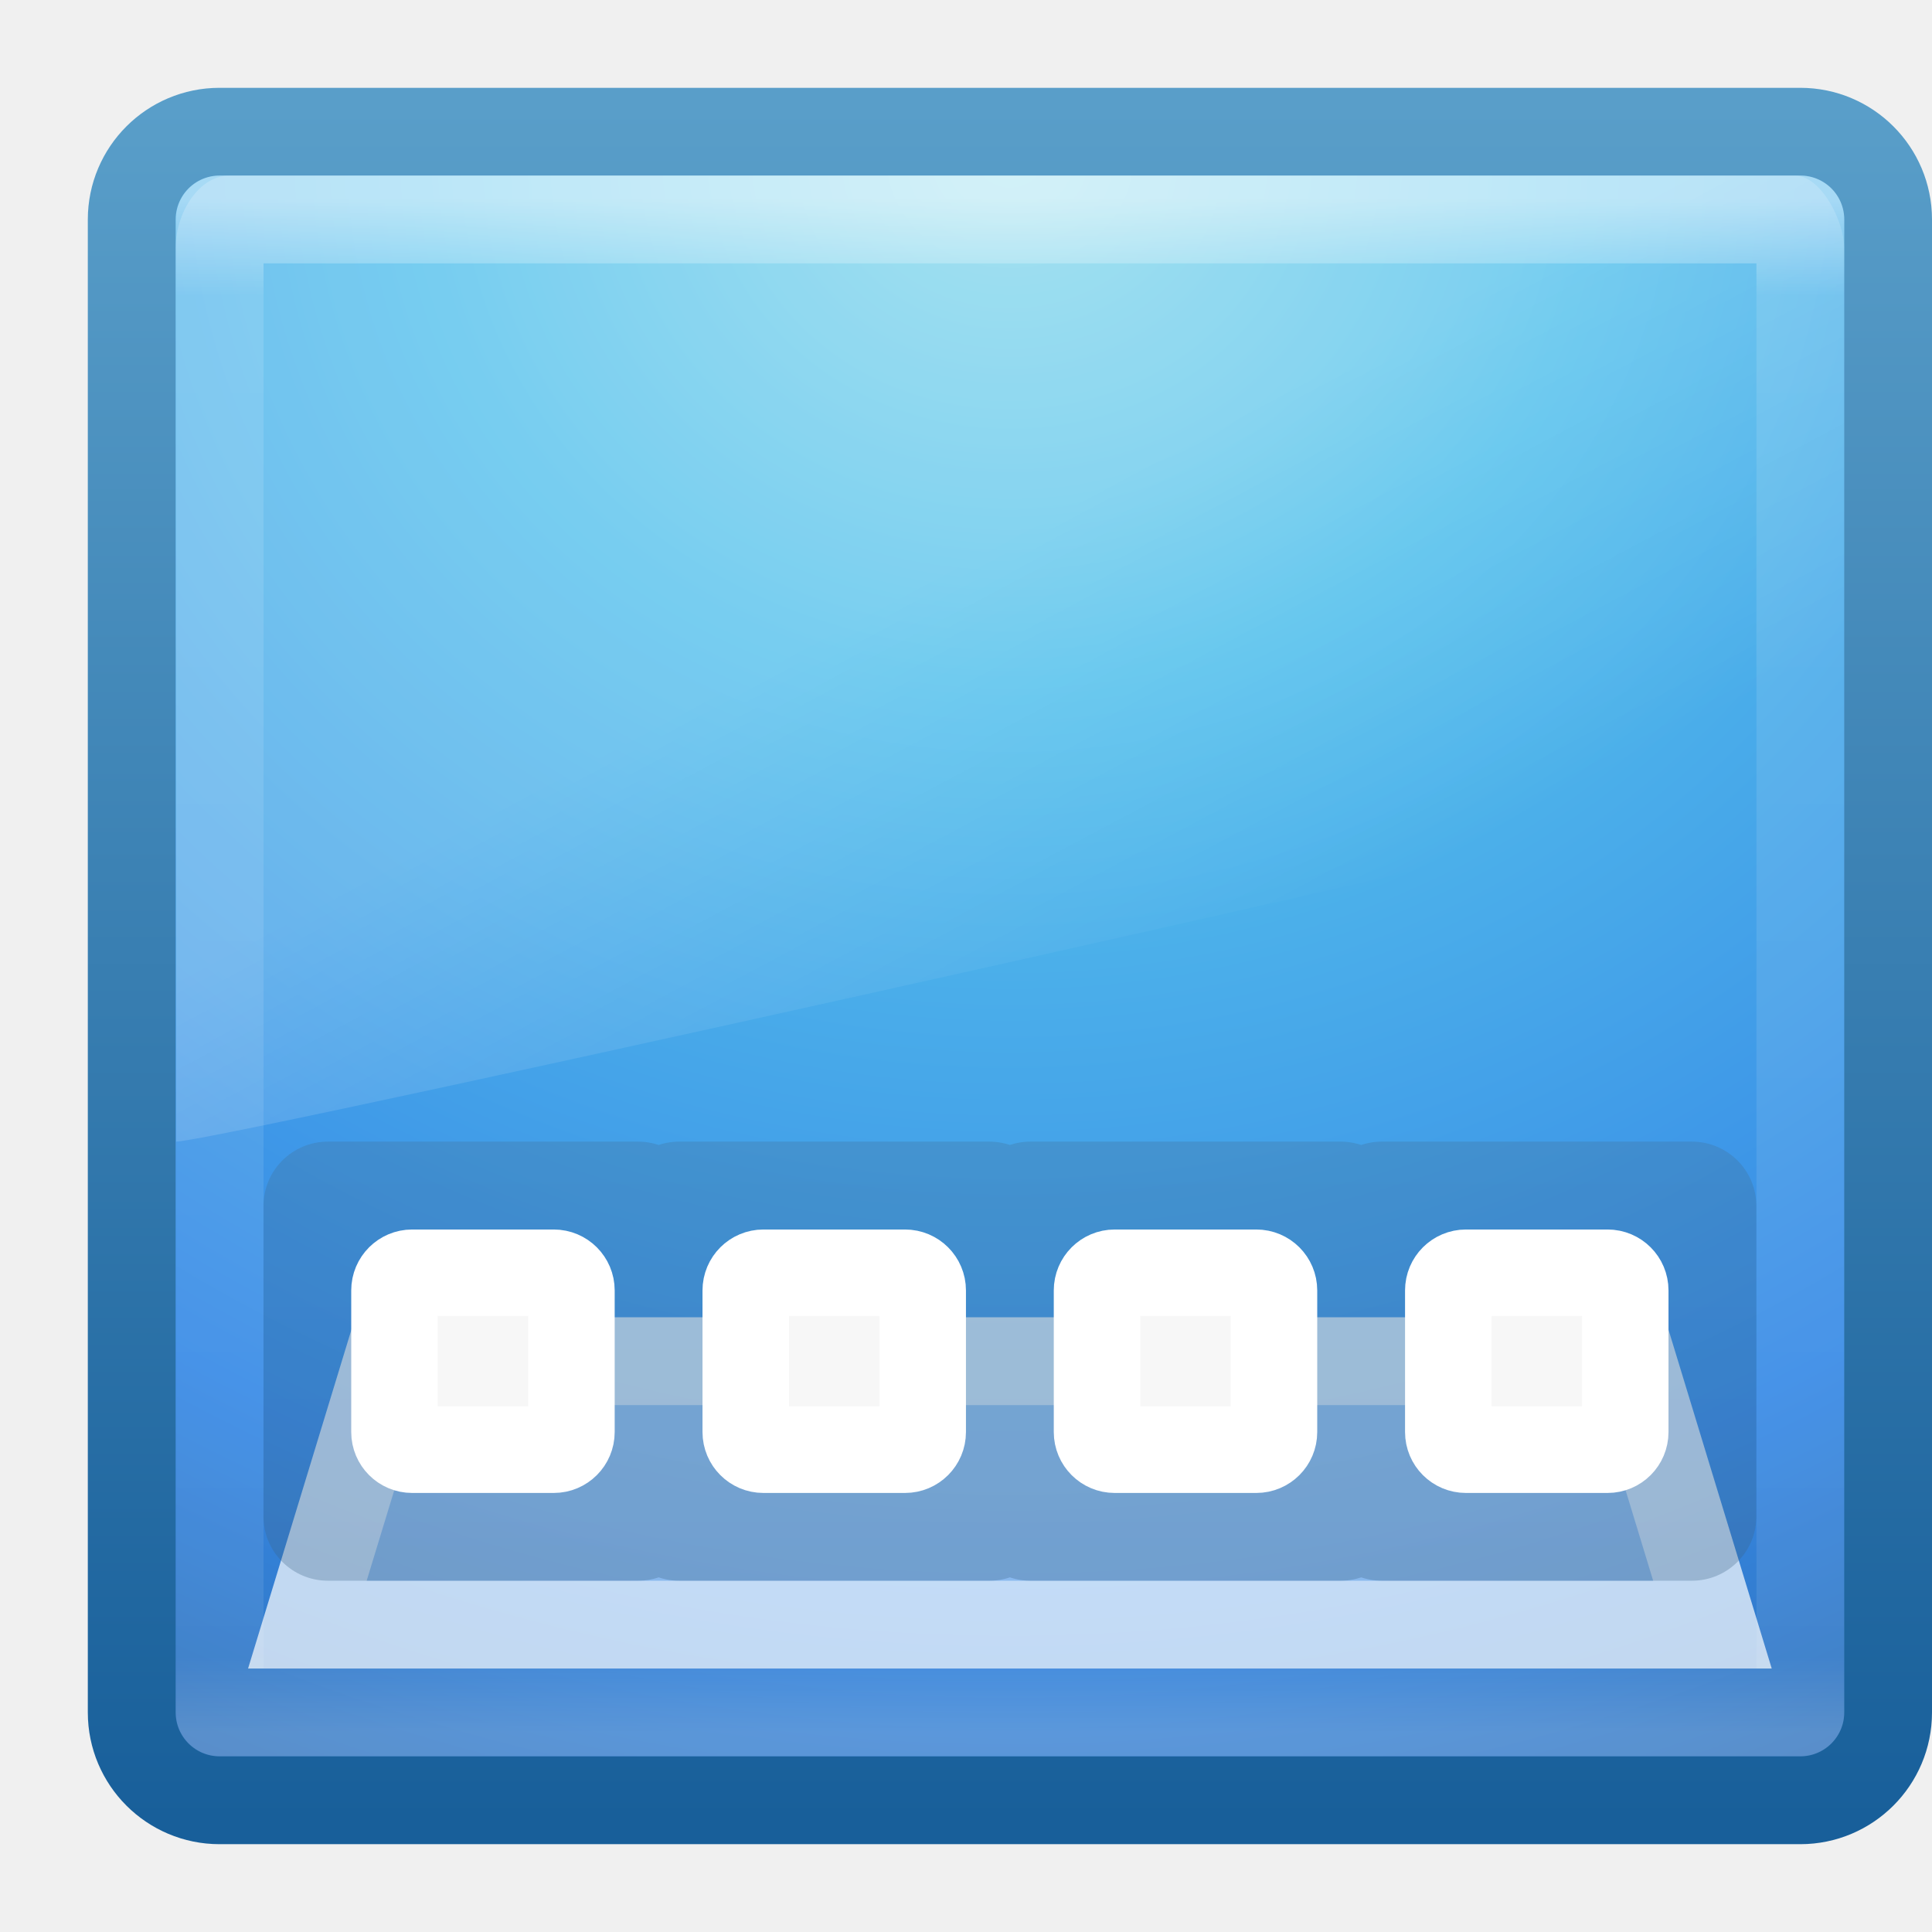
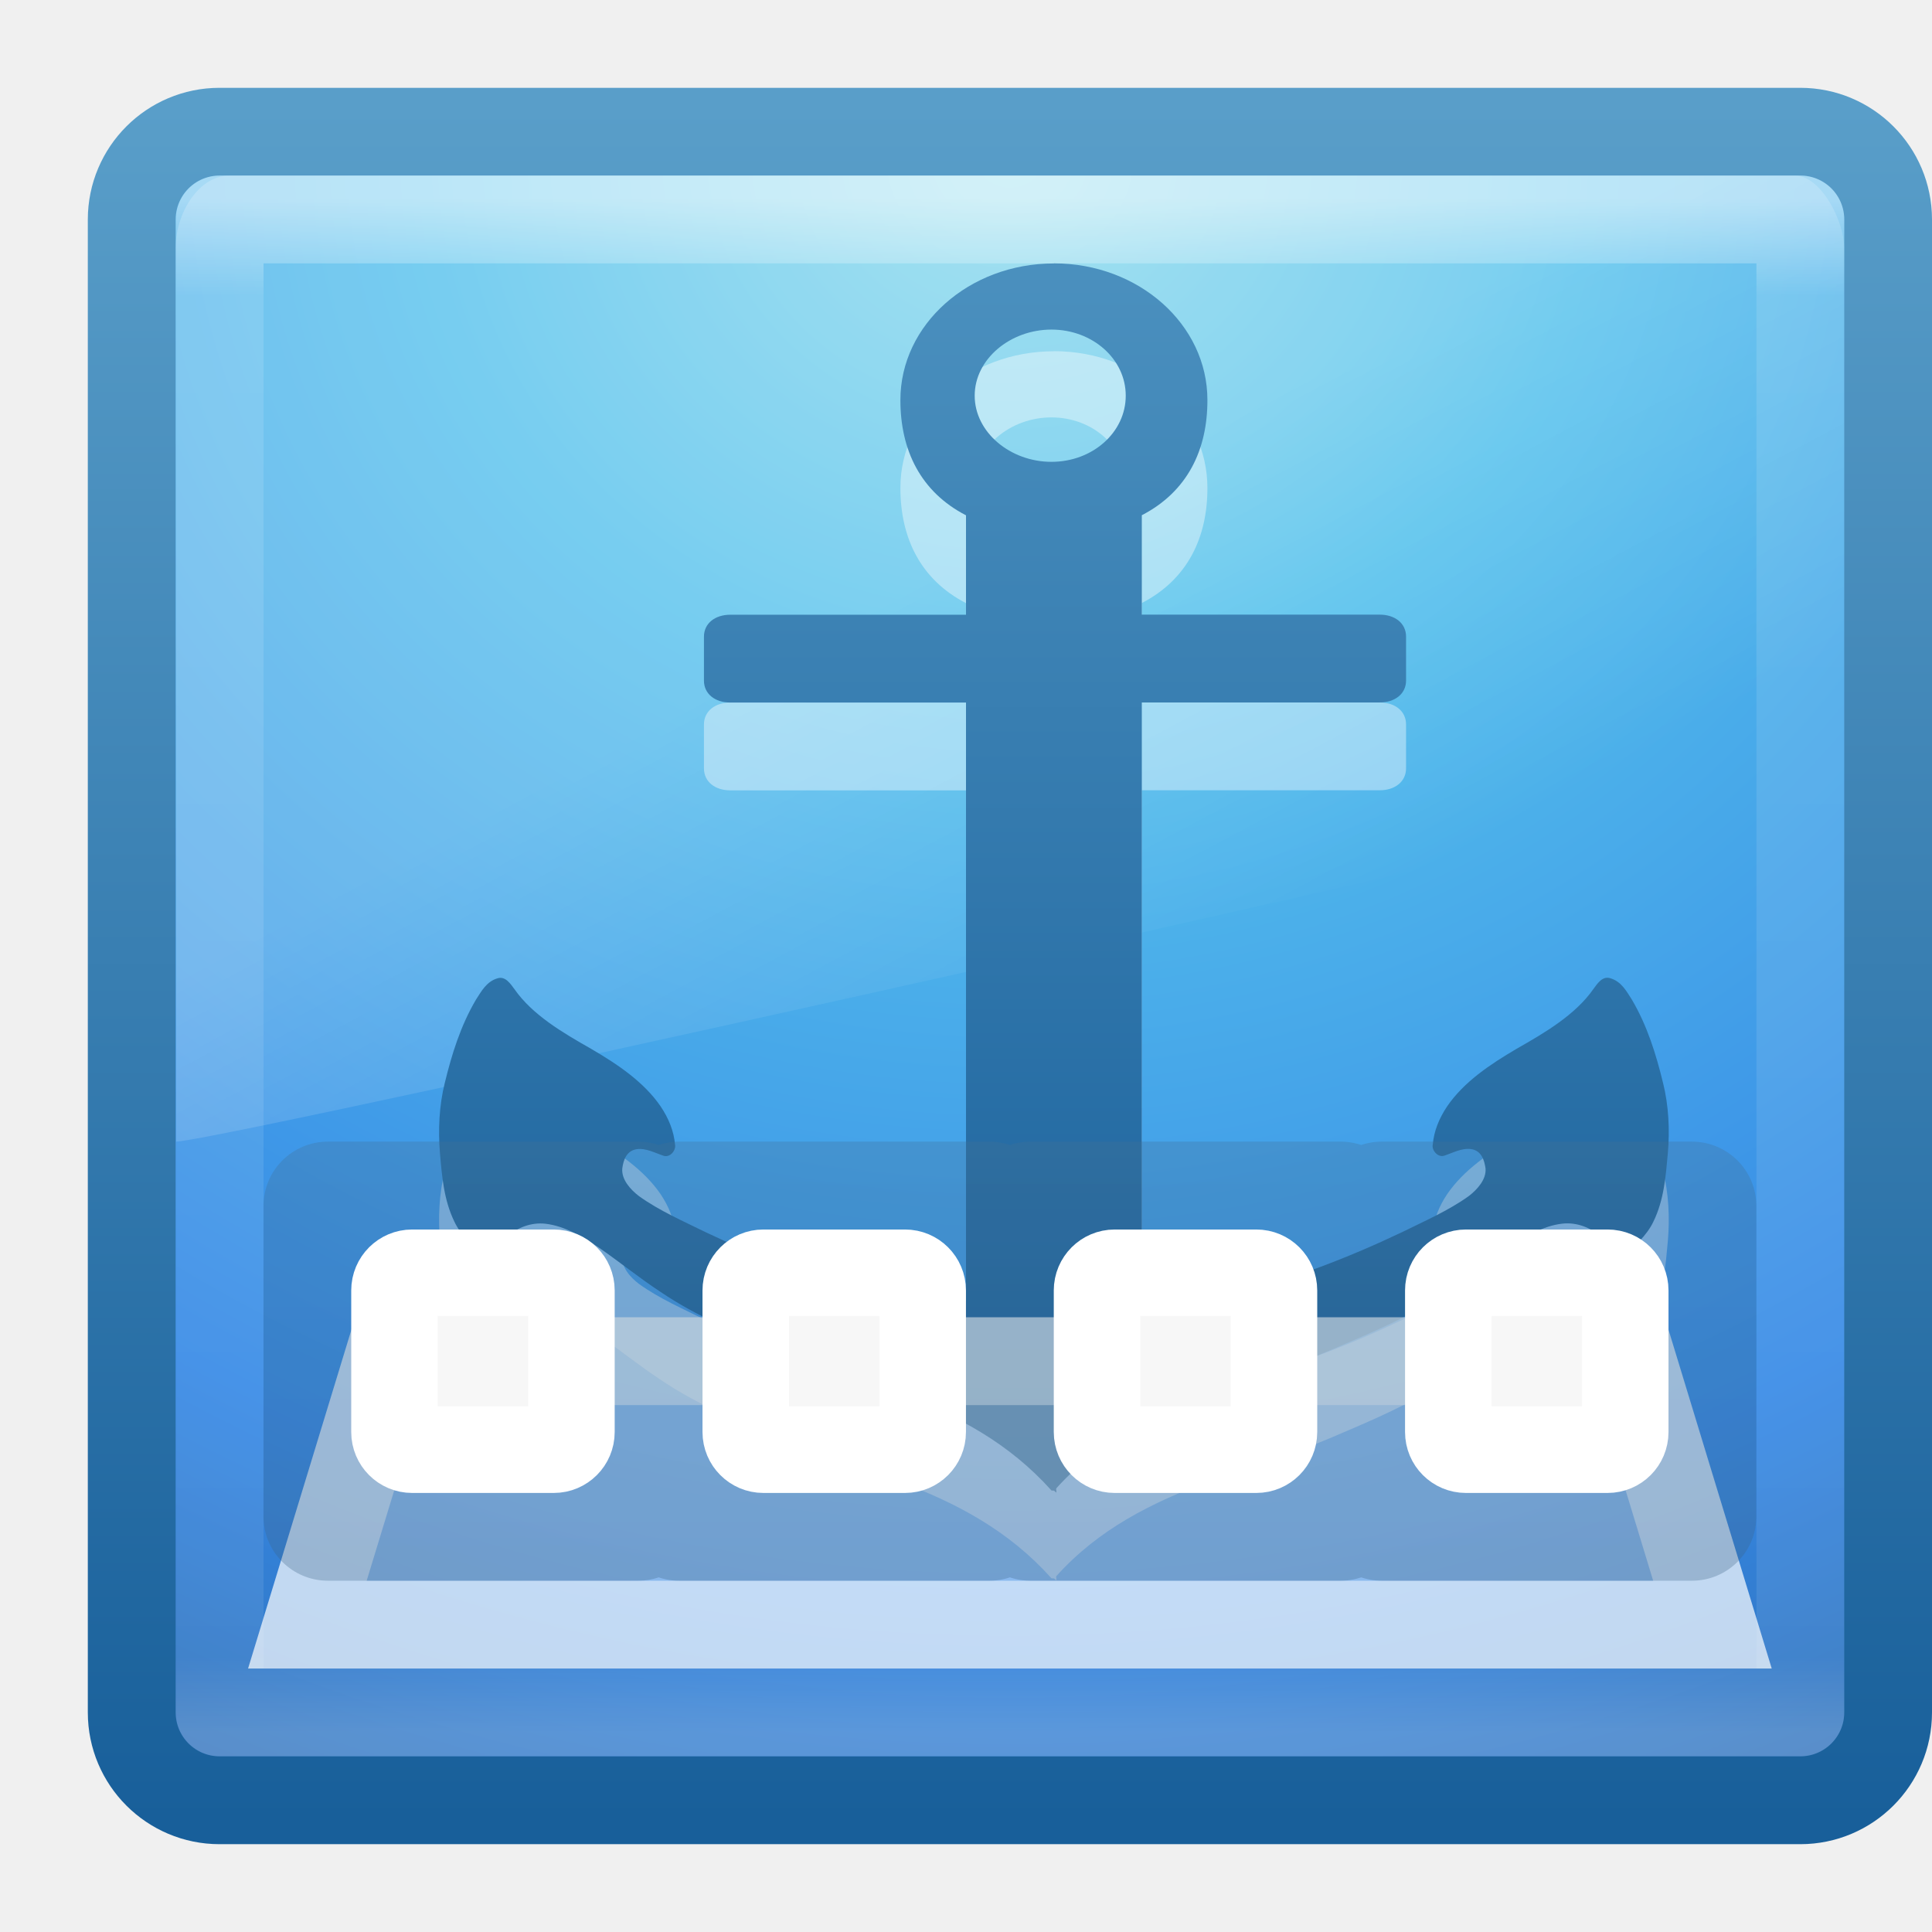
- <svg xmlns="http://www.w3.org/2000/svg" xmlns:xlink="http://www.w3.org/1999/xlink" width="22" height="22" id="svg4230" version="1.1">
-   <defs id="defs4232">
-     <linearGradient xlink:href="#linearGradient8265-821-176-38-919-66-249-7-7-8" id="linearGradient3289" gradientUnits="userSpaceOnUse" gradientTransform="matrix(0.4124892,0,0,0.5963988,1.580942,8.593243)" x1="16.626" y1="15.298" x2="20.055" y2="24.628" />
+ <svg xmlns="http://www.w3.org/2000/svg" xmlns:xlink="http://www.w3.org/1999/xlink" version="1.1" width="22" height="22" id="svg4107">
+   <defs id="defs4109">
+     <linearGradient x1="19.875" y1="38.245" x2="19.875" y2="-61.256" id="linearGradient3198" xlink:href="#linearGradient3707-319-631-407-1-846-5-4-5-17" gradientUnits="userSpaceOnUse" gradientTransform="matrix(-0.25,0,0,0.25,25.21574,20.75)" />
+     <linearGradient id="linearGradient3707-319-631-407-1-846-5-4-5-17">
+       <stop id="stop3788-4-8-9-5" style="stop-color:#365a7c;stop-opacity:1" offset="0" />
+       <stop id="stop3790-2-1-9-9" style="stop-color:#5ea1ca;stop-opacity:1" offset="1" />
+     </linearGradient>
+     <linearGradient x1="162.654" y1="226.921" x2="162.654" y2="-22.395" id="linearGradient3189" xlink:href="#linearGradient3707-319-631-407-324" gradientUnits="userSpaceOnUse" gradientTransform="matrix(0.07818215,0,0,0.07224643,2.07819,10.66102)" />
+     <linearGradient id="linearGradient3707-319-631-407-324">
+       <stop id="stop3760" style="stop-color:#185f9a;stop-opacity:1" offset="0" />
+       <stop id="stop3762" style="stop-color:#599ec9;stop-opacity:1" offset="1" />
+     </linearGradient>
+     <linearGradient x1="16.626" y1="15.298" x2="20.055" y2="24.628" id="linearGradient3289" xlink:href="#linearGradient8265-821-176-38-919-66-249-7-7-8" gradientUnits="userSpaceOnUse" gradientTransform="matrix(0.4124892,0,0,0.5963988,1.580942,8.593243)" />
    <linearGradient id="linearGradient8265-821-176-38-919-66-249-7-7-8">
      <stop id="stop2687-1-9-6" style="stop-color:#ffffff;stop-opacity:1" offset="0" />
      <stop id="stop2689-5-4-8" style="stop-color:#ffffff;stop-opacity:0" offset="1" />
    </linearGradient>
-     <linearGradient y2="43" x2="24" y1="5" x1="24" gradientTransform="matrix(0.4864865,0,0,0.4594595,-0.1744283,9.971733)" gradientUnits="userSpaceOnUse" id="linearGradient3302" xlink:href="#linearGradient3924" />
+     <linearGradient x1="24" y1="5" x2="24" y2="43" id="linearGradient3302" xlink:href="#linearGradient3924" gradientUnits="userSpaceOnUse" gradientTransform="matrix(0.4864865,0,0,0.4594595,-0.1744284,9.971733)" />
    <linearGradient id="linearGradient3924">
      <stop id="stop3926" style="stop-color:#ffffff;stop-opacity:1" offset="0" />
      <stop id="stop3928" style="stop-color:#ffffff;stop-opacity:0.235" offset="0.063" />
      <stop id="stop3930" style="stop-color:#ffffff;stop-opacity:0.157" offset="0.951" />
      <stop id="stop3932" style="stop-color:#ffffff;stop-opacity:0.392" offset="1" />
    </linearGradient>
-     <radialGradient xlink:href="#linearGradient2867-449-88-871-390-598-476-591-434-148-57-177" id="radialGradient3295" gradientUnits="userSpaceOnUse" gradientTransform="matrix(0,1.138534,-1.267824,-2.0976135e-8,22.21287,3.249711)" cx="7.496" cy="8.45" fx="7.496" fy="8.45" r="20" />
+     <radialGradient cx="7.496" cy="8.45" r="20" fx="7.496" fy="8.45" id="radialGradient3295" xlink:href="#linearGradient2867-449-88-871-390-598-476-591-434-148-57-177" gradientUnits="userSpaceOnUse" gradientTransform="matrix(0,1.138534,-1.267824,-2.0976135e-8,22.21287,3.249711)" />
    <linearGradient id="linearGradient2867-449-88-871-390-598-476-591-434-148-57-177">
-       <stop offset="0" style="stop-color:#90dbec;stop-opacity:1;" id="stop3750" />
-       <stop offset="0.262" style="stop-color:#55c1ec;stop-opacity:1;" id="stop3752" />
-       <stop offset="0.705" style="stop-color:#3689e6;stop-opacity:1;" id="stop3754" />
-       <stop offset="1" style="stop-color:#2b63a0;stop-opacity:1;" id="stop3756" />
+       <stop id="stop3750" style="stop-color:#90dbec;stop-opacity:1" offset="0" />
+       <stop id="stop3752" style="stop-color:#55c1ec;stop-opacity:1" offset="0.262" />
+       <stop id="stop3754" style="stop-color:#3689e6;stop-opacity:1" offset="0.705" />
+       <stop id="stop3756" style="stop-color:#2b63a0;stop-opacity:1" offset="1" />
    </linearGradient>
-     <linearGradient xlink:href="#linearGradient3707-319-631-407-324" id="linearGradient3297" gradientUnits="userSpaceOnUse" gradientTransform="matrix(0.5128205,0,0,0.4871795,-0.8076925,9.30769)" x1="24" y1="44" x2="24" y2="3.899" />
-     <linearGradient id="linearGradient3707-319-631-407-324">
-       <stop offset="0" style="stop-color:#185f9a;stop-opacity:1;" id="stop3760" />
-       <stop offset="1" style="stop-color:#599ec9;stop-opacity:1;" id="stop3762" />
+     <linearGradient x1="24" y1="44" x2="24" y2="3.899" id="linearGradient3297" xlink:href="#linearGradient3707-319-631-407-324" gradientUnits="userSpaceOnUse" gradientTransform="matrix(0.5128205,0,0,0.4871795,-0.8076926,9.30769)" />
+     <radialGradient cx="4.993" cy="43.5" r="2.5" fx="4.993" fy="43.5" id="radialGradient3082" xlink:href="#linearGradient3688-166-749" gradientUnits="userSpaceOnUse" gradientTransform="matrix(2.003784,0,0,1.4,27.98813,-17.4)" />
+     <linearGradient id="linearGradient3688-166-749">
+       <stop id="stop2883" style="stop-color:#181818;stop-opacity:1" offset="0" />
+       <stop id="stop2885" style="stop-color:#181818;stop-opacity:0" offset="1" />
    </linearGradient>
-     <linearGradient id="linearGradient3707-319-631-407-1-846-5-4-5-17">
-       <stop id="stop3788-4-8-9-5" style="stop-color:#365a7c;stop-opacity:1" offset="0" />
-       <stop id="stop3790-2-1-9-9" style="stop-color:#5ea1ca;stop-opacity:1;" offset="1" />
+     <radialGradient cx="4.993" cy="43.5" r="2.5" fx="4.993" fy="43.5" id="radialGradient3084" xlink:href="#linearGradient3688-464-309" gradientUnits="userSpaceOnUse" gradientTransform="matrix(2.003784,0,0,1.4,-20.01187,-104.4)" />
+     <linearGradient id="linearGradient3688-464-309">
+       <stop id="stop2889" style="stop-color:#181818;stop-opacity:1" offset="0" />
+       <stop id="stop2891" style="stop-color:#181818;stop-opacity:0" offset="1" />
    </linearGradient>
-     <linearGradient xlink:href="#linearGradient3707-319-631-407-1-846-5-4-5-17" id="linearGradient3198" gradientUnits="userSpaceOnUse" gradientTransform="matrix(-0.25,0,0,0.25,25.21574,20.75)" x1="19.875" y1="38.245" x2="19.875" y2="-61.256" />
+     <linearGradient x1="25.058" y1="47.028" x2="25.058" y2="39.999" id="linearGradient3086" xlink:href="#linearGradient3702-501-757" gradientUnits="userSpaceOnUse" />
+     <linearGradient id="linearGradient3702-501-757">
+       <stop id="stop2895" style="stop-color:#181818;stop-opacity:0" offset="0" />
+       <stop id="stop2897" style="stop-color:#181818;stop-opacity:1" offset="0.5" />
+       <stop id="stop2899" style="stop-color:#181818;stop-opacity:0" offset="1" />
+     </linearGradient>
  </defs>
-   <g id="layer1" transform="translate(0,-10)">
-     <rect style="color:#000000;fill:url(#radialGradient3295);fill-opacity:1;fill-rule:nonzero;stroke:url(#linearGradient3297);stroke-width:1;stroke-linecap:round;stroke-linejoin:round;stroke-miterlimit:4;stroke-opacity:1;stroke-dasharray:none;stroke-dashoffset:0;marker:none;visibility:visible;display:inline;overflow:visible;enable-background:accumulate" id="rect5505-21" y="11.5" x="1.5" ry="1" rx="1" height="19" width="20" />
-     <rect style="opacity:0.5;fill:none;stroke:url(#linearGradient3302);stroke-width:1;stroke-linecap:round;stroke-linejoin:round;stroke-miterlimit:4;stroke-opacity:1;stroke-dasharray:none;stroke-dashoffset:0" id="rect6741-9" y="12.499" x="2.501" height="17" width="18" />
-     <path style="opacity:0.2;fill:url(#linearGradient3289);fill-opacity:1;fill-rule:evenodd;stroke:none" id="path3333" d="M 2.608,12 C 2.269,12 2,12.418 2,12.825 L 2.006,23 C 2.553,22.989 20.585,18.945 21,18.751 l 0,-5.926 C 21,12.514 20.734,12 20.44,12 L 2.608,12 z" />
-     <path style="opacity:0.7;fill:#ffffff;fill-opacity:0.588;stroke:#ffffff;stroke-width:1px;stroke-linecap:butt;stroke-linejoin:miter;stroke-opacity:1" d="m 3.5,28.5 16,0 -0.914,-3 -14.171,0 z" id="path4306" />
-     <path id="path3118-2" style="opacity:0.3;color:#000000;fill:url(#linearGradient3198);fill-opacity:1;fill-rule:nonzero;stroke:none;stroke-width:1;marker:none;visibility:visible;display:inline;overflow:visible;enable-background:accumulate" d="m 19.265,23 -3.531,0 C 15.328,23 15,23.328 15,23.735 l 0,3.531 C 15,27.672 15.328,28 15.735,28 l 3.531,0 C 19.672,28 20,27.672 20,27.265 l 0,-3.531 C 20,23.328 19.672,23 19.265,23 z m -4,0 -3.531,0 C 11.328,23 11,23.328 11,23.735 l 0,3.531 C 11,27.672 11.328,28 11.735,28 l 3.531,0 C 15.672,28 16,27.672 16,27.265 l 0,-3.531 C 16,23.328 15.672,23 15.265,23 z m -4,0 -3.531,0 C 7.328,23 7,23.328 7,23.735 l 0,3.531 C 7,27.672 7.328,28 7.735,28 l 3.531,0 C 11.672,28 12,27.672 12,27.265 l 0,-3.531 C 12,23.328 11.672,23 11.265,23 z M 7.265,23 3.735,23 C 3.328,23 3,23.328 3,23.735 l 0,3.531 C 3,27.672 3.328,28 3.735,28 l 3.531,0 C 7.672,28 8,27.672 8,27.265 L 8,23.735 C 8,23.328 7.672,23 7.265,23 z" />
-     <path id="path3067-7" style="color:#000000;fill:#f7f7f7;fill-opacity:1;fill-rule:nonzero;stroke:#ffffff;stroke-width:0.985;stroke-linecap:butt;stroke-linejoin:miter;stroke-miterlimit:4;stroke-opacity:1;stroke-dashoffset:0;marker:none;visibility:visible;display:inline;overflow:visible;enable-background:accumulate" d="m 18.306,24.493 -1.613,0 c -0.111,0 -0.201,0.09 -0.201,0.201 l 0,1.613 c 0,0.111 0.09,0.201 0.201,0.201 l 1.613,0 c 0.111,0 0.201,-0.09 0.201,-0.201 l 0,-1.613 c 0,-0.111 -0.09,-0.201 -0.201,-0.201 z m -4,0 -1.613,0 c -0.111,0 -0.201,0.09 -0.201,0.201 l 0,1.613 c 0,0.111 0.09,0.201 0.201,0.201 l 1.613,0 c 0.111,0 0.201,-0.09 0.201,-0.201 l 0,-1.613 c 0,-0.111 -0.09,-0.201 -0.201,-0.201 z m -4,0 -1.613,0 c -0.111,0 -0.201,0.09 -0.201,0.201 l 0,1.613 c 0,0.111 0.09,0.201 0.201,0.201 l 1.613,0 c 0.111,0 0.201,-0.09 0.201,-0.201 l 0,-1.613 c 0,-0.111 -0.09,-0.201 -0.201,-0.201 z m -4,0 -1.613,0 c -0.111,0 -0.201,0.09 -0.201,0.201 l 0,1.613 c 0,0.111 0.09,0.201 0.201,0.201 l 1.613,0 c 0.111,0 0.201,-0.09 0.201,-0.201 l 0,-1.613 c 0,-0.111 -0.09,-0.201 -0.201,-0.201 z" />
+   <g transform="translate(0,-10)" id="layer1">
+     <rect width="20" height="19" rx="1" ry="1" x="1.5" y="11.5" id="rect5505-21" style="color:#000000;fill:url(#radialGradient3295);fill-opacity:1;fill-rule:nonzero;stroke:url(#linearGradient3297);stroke-width:1;stroke-linecap:round;stroke-linejoin:round;stroke-miterlimit:4;stroke-opacity:1;stroke-dasharray:none;stroke-dashoffset:0;marker:none;visibility:visible;display:inline;overflow:visible;enable-background:accumulate" />
+     <rect width="18" height="17" x="2.501" y="12.499" id="rect6741-9" style="opacity:0.5;fill:none;stroke:url(#linearGradient3302);stroke-width:1;stroke-linecap:round;stroke-linejoin:round;stroke-miterlimit:4;stroke-opacity:1;stroke-dasharray:none;stroke-dashoffset:0" />
+     <path d="M 2.608,12 C 2.269,12 2,12.418 2,12.825 L 2.006,23 C 2.553,22.989 20.585,18.945 21,18.751 l 0,-5.926 C 21,12.514 20.734,12 20.44,12 L 2.608,12 z" id="path3333" style="opacity:0.2;fill:url(#linearGradient3289);fill-opacity:1;fill-rule:evenodd;stroke:none" />
+     <path d="m 12,14 c -0.966,0 -1.748,0.697 -1.747,1.556 -1.92e-4,0.57 0.23,1.045 0.747,1.312 l 0,1.132 -2.684,0 c -0.172,0 -0.3,0.097 -0.3,0.25 l 0,0.5 c 0,0.153 0.128,0.25 0.3,0.25 l 2.684,0 0,6.812 c -0.117,0.041 -0.099,0.07 -0.229,0.073 -0.311,-0.002 -0.521,-0.072 -0.819,-0.146 -0.673,-0.175 -1.295,-0.412 -1.911,-0.705 -0.26,-0.128 -0.533,-0.247 -0.764,-0.413 -0.1,-0.076 -0.202,-0.191 -0.191,-0.316 0.013,-0.095 0.047,-0.201 0.164,-0.219 0.105,-0.015 0.207,0.042 0.3,0.073 0.08,0.031 0.149,-0.062 0.137,-0.122 -0.013,-0.157 -0.073,-0.302 -0.164,-0.438 -0.19,-0.278 -0.489,-0.479 -0.792,-0.656 -0.324,-0.184 -0.669,-0.386 -0.874,-0.681 -0.041,-0.054 -0.1,-0.15 -0.191,-0.122 -0.127,0.037 -0.184,0.148 -0.246,0.243 -0.175,0.297 -0.276,0.623 -0.355,0.948 -0.065,0.259 -0.077,0.538 -0.055,0.802 0.023,0.264 0.044,0.531 0.164,0.778 0.076,0.162 0.222,0.286 0.355,0.413 0.085,-0.08 0.159,-0.165 0.246,-0.243 0.112,-0.1 0.273,-0.165 0.437,-0.146 0.223,0.026 0.425,0.152 0.601,0.267 0.247,0.171 0.458,0.344 0.71,0.51 0.399,0.271 0.859,0.464 1.311,0.656 0.376,0.156 0.756,0.311 1.147,0.438 0.07,0.027 0.147,0.026 0.218,0.049 0.703,0.26 1.288,0.575 1.775,1.118 0.003,-0.002 0.025,0.003 0.027,0 0.006,0.006 0.022,0.018 0.027,0.024 0.004,-0.015 -0.004,-0.034 0,-0.049 0.485,-0.537 1.076,-0.835 1.775,-1.094 0.071,-0.023 0.148,-0.021 0.218,-0.049 0.391,-0.127 0.77,-0.282 1.147,-0.438 0.452,-0.193 0.912,-0.385 1.311,-0.656 0.252,-0.166 0.463,-0.339 0.71,-0.51 0.176,-0.115 0.377,-0.242 0.601,-0.267 0.164,-0.019 0.325,0.046 0.437,0.146 0.087,0.078 0.161,0.163 0.246,0.243 0.133,-0.127 0.279,-0.251 0.355,-0.413 0.12,-0.246 0.14,-0.514 0.164,-0.778 0.023,-0.264 0.01,-0.543 -0.055,-0.802 -0.079,-0.325 -0.18,-0.651 -0.355,-0.948 -0.062,-0.096 -0.119,-0.206 -0.246,-0.243 -0.091,-0.029 -0.15,0.067 -0.191,0.122 -0.205,0.294 -0.55,0.497 -0.874,0.681 -0.303,0.178 -0.602,0.378 -0.792,0.656 -0.091,0.136 -0.151,0.281 -0.164,0.438 -0.013,0.059 0.056,0.152 0.137,0.122 0.093,-0.031 0.195,-0.088 0.3,-0.073 0.117,0.017 0.15,0.124 0.164,0.219 0.011,0.125 -0.092,0.24 -0.191,0.316 -0.231,0.166 -0.505,0.285 -0.764,0.413 -0.617,0.293 -1.238,0.53 -1.911,0.705 -0.298,0.073 -0.508,0.144 -0.819,0.146 -0.129,-0.003 -0.111,-0.032 -0.229,-0.073 l 0,-6.812 2.709,0 c 0.172,0 0.3,-0.097 0.3,-0.25 l 0,-0.5 c 0,-0.153 -0.128,-0.25 -0.3,-0.25 l -2.709,0 0,-1.132 c 0.518,-0.268 0.748,-0.742 0.747,-1.312 2.91e-4,-0.859 -0.781,-1.556 -1.747,-1.556 z m -0.027,0.753 c 0.469,-10e-7 0.847,0.337 0.846,0.753 1.41e-4,0.417 -0.377,0.753 -0.846,0.753 -0.469,0 -0.874,-0.337 -0.874,-0.753 -1.41e-4,-0.417 0.405,-0.753 0.874,-0.753 z" id="path1919-8" style="opacity:0.4;fill:#ffffff;fill-opacity:1;fill-rule:nonzero;stroke:none" />
+     <path d="m 12,13 c -0.966,0 -1.748,0.697 -1.747,1.556 -1.92e-4,0.57 0.23,1.045 0.747,1.312 l 0,1.132 -2.684,0 c -0.172,0 -0.3,0.097 -0.3,0.25 l 0,0.5 c 0,0.153 0.128,0.25 0.3,0.25 l 2.684,0 0,6.812 c -0.117,0.041 -0.099,0.07 -0.229,0.073 -0.311,-0.002 -0.521,-0.072 -0.819,-0.146 -0.673,-0.175 -1.295,-0.412 -1.911,-0.705 -0.26,-0.128 -0.533,-0.247 -0.764,-0.413 -0.1,-0.076 -0.202,-0.191 -0.191,-0.316 0.013,-0.095 0.047,-0.201 0.164,-0.219 0.105,-0.015 0.207,0.042 0.3,0.073 0.08,0.031 0.149,-0.062 0.137,-0.122 -0.013,-0.157 -0.073,-0.302 -0.164,-0.438 -0.19,-0.278 -0.489,-0.479 -0.792,-0.656 -0.324,-0.184 -0.669,-0.386 -0.874,-0.681 -0.041,-0.054 -0.1,-0.15 -0.191,-0.122 -0.127,0.037 -0.184,0.148 -0.246,0.243 -0.175,0.297 -0.276,0.623 -0.355,0.948 -0.065,0.259 -0.077,0.538 -0.055,0.802 0.023,0.264 0.044,0.531 0.164,0.778 0.076,0.162 0.222,0.286 0.355,0.413 0.085,-0.08 0.159,-0.165 0.246,-0.243 0.112,-0.1 0.273,-0.165 0.437,-0.146 0.223,0.026 0.425,0.152 0.601,0.267 0.247,0.171 0.458,0.344 0.71,0.51 0.399,0.271 0.859,0.464 1.311,0.656 0.376,0.156 0.756,0.311 1.147,0.438 0.07,0.027 0.147,0.026 0.218,0.049 0.703,0.26 1.288,0.575 1.775,1.118 0.003,-0.002 0.025,0.003 0.027,0 0.006,0.006 0.022,0.018 0.027,0.024 0.004,-0.015 -0.004,-0.034 0,-0.049 0.485,-0.537 1.076,-0.835 1.775,-1.094 0.071,-0.023 0.148,-0.021 0.218,-0.049 0.391,-0.127 0.77,-0.282 1.147,-0.438 0.452,-0.193 0.912,-0.385 1.311,-0.656 0.252,-0.166 0.463,-0.339 0.71,-0.51 0.176,-0.115 0.377,-0.242 0.601,-0.267 0.164,-0.019 0.325,0.046 0.437,0.146 0.087,0.078 0.161,0.163 0.246,0.243 0.133,-0.127 0.279,-0.251 0.355,-0.413 0.12,-0.246 0.14,-0.514 0.164,-0.778 0.023,-0.264 0.01,-0.543 -0.055,-0.802 -0.079,-0.325 -0.18,-0.651 -0.355,-0.948 -0.062,-0.096 -0.119,-0.206 -0.246,-0.243 -0.091,-0.029 -0.15,0.067 -0.191,0.122 -0.205,0.294 -0.55,0.497 -0.874,0.681 -0.303,0.178 -0.602,0.378 -0.792,0.656 -0.091,0.136 -0.151,0.281 -0.164,0.438 -0.013,0.059 0.056,0.152 0.137,0.122 0.093,-0.031 0.195,-0.088 0.3,-0.073 0.117,0.017 0.15,0.124 0.164,0.219 0.011,0.125 -0.092,0.24 -0.191,0.316 -0.231,0.166 -0.505,0.285 -0.764,0.413 -0.617,0.293 -1.238,0.53 -1.911,0.705 -0.298,0.073 -0.508,0.144 -0.819,0.146 -0.129,-0.003 -0.111,-0.032 -0.229,-0.073 l 0,-6.812 2.709,0 c 0.172,0 0.3,-0.097 0.3,-0.25 l 0,-0.5 c 0,-0.153 -0.128,-0.25 -0.3,-0.25 l -2.709,0 0,-1.132 c 0.518,-0.268 0.748,-0.742 0.747,-1.312 2.91e-4,-0.859 -0.781,-1.556 -1.747,-1.556 z m -0.027,0.753 c 0.469,-10e-7 0.847,0.337 0.846,0.753 1.41e-4,0.417 -0.377,0.753 -0.846,0.753 -0.469,0 -0.874,-0.337 -0.874,-0.753 -1.41e-4,-0.417 0.405,-0.753 0.874,-0.753 z" id="path1919" style="fill:url(#linearGradient3189);fill-opacity:1;fill-rule:nonzero;stroke:none" />
+     <path d="m 3.5,28.5 16,0 -0.914,-3 -14.171,0 z" id="path4306" style="opacity:0.7;fill:#ffffff;fill-opacity:0.588;stroke:#ffffff;stroke-width:1px;stroke-linecap:butt;stroke-linejoin:miter;stroke-opacity:1" />
+     <path d="m 19.265,23 -3.531,0 C 15.328,23 15,23.328 15,23.735 l 0,3.531 C 15,27.672 15.328,28 15.735,28 l 3.531,0 C 19.672,28 20,27.672 20,27.265 l 0,-3.531 C 20,23.328 19.672,23 19.265,23 z m -4,0 -3.531,0 C 11.328,23 11,23.328 11,23.735 l 0,3.531 C 11,27.672 11.328,28 11.735,28 l 3.531,0 C 15.672,28 16,27.672 16,27.265 l 0,-3.531 C 16,23.328 15.672,23 15.265,23 z m -4,0 -3.531,0 C 7.328,23 7,23.328 7,23.735 l 0,3.531 C 7,27.672 7.328,28 7.735,28 l 3.531,0 C 11.672,28 12,27.672 12,27.265 l 0,-3.531 C 12,23.328 11.672,23 11.265,23 z M 7.265,23 3.735,23 C 3.328,23 3,23.328 3,23.735 l 0,3.531 C 3,27.672 3.328,28 3.735,28 l 3.531,0 C 7.672,28 8,27.672 8,27.265 L 8,23.735 C 8,23.328 7.672,23 7.265,23 z" id="path3118-2" style="opacity:0.3;color:#000000;fill:url(#linearGradient3198);fill-opacity:1;fill-rule:nonzero;stroke:none;stroke-width:1;marker:none;visibility:visible;display:inline;overflow:visible;enable-background:accumulate" />
+     <path d="m 18.306,24.493 -1.613,0 c -0.111,0 -0.201,0.09 -0.201,0.201 l 0,1.613 c 0,0.111 0.09,0.201 0.201,0.201 l 1.613,0 c 0.111,0 0.201,-0.09 0.201,-0.201 l 0,-1.613 c 0,-0.111 -0.09,-0.201 -0.201,-0.201 z m -4,0 -1.613,0 c -0.111,0 -0.201,0.09 -0.201,0.201 l 0,1.613 c 0,0.111 0.09,0.201 0.201,0.201 l 1.613,0 c 0.111,0 0.201,-0.09 0.201,-0.201 l 0,-1.613 c 0,-0.111 -0.09,-0.201 -0.201,-0.201 z m -4,0 -1.613,0 c -0.111,0 -0.201,0.09 -0.201,0.201 l 0,1.613 c 0,0.111 0.09,0.201 0.201,0.201 l 1.613,0 c 0.111,0 0.201,-0.09 0.201,-0.201 l 0,-1.613 c 0,-0.111 -0.09,-0.201 -0.201,-0.201 z m -4,0 -1.613,0 c -0.111,0 -0.201,0.09 -0.201,0.201 l 0,1.613 c 0,0.111 0.09,0.201 0.201,0.201 l 1.613,0 c 0.111,0 0.201,-0.09 0.201,-0.201 l 0,-1.613 c 0,-0.111 -0.09,-0.201 -0.201,-0.201 z" id="path3067-7" style="color:#000000;fill:#f7f7f7;fill-opacity:1;fill-rule:nonzero;stroke:#ffffff;stroke-width:0.985;stroke-linecap:butt;stroke-linejoin:miter;stroke-miterlimit:4;stroke-opacity:1;stroke-dashoffset:0;marker:none;visibility:visible;display:inline;overflow:visible;enable-background:accumulate" />
  </g>
</svg>
